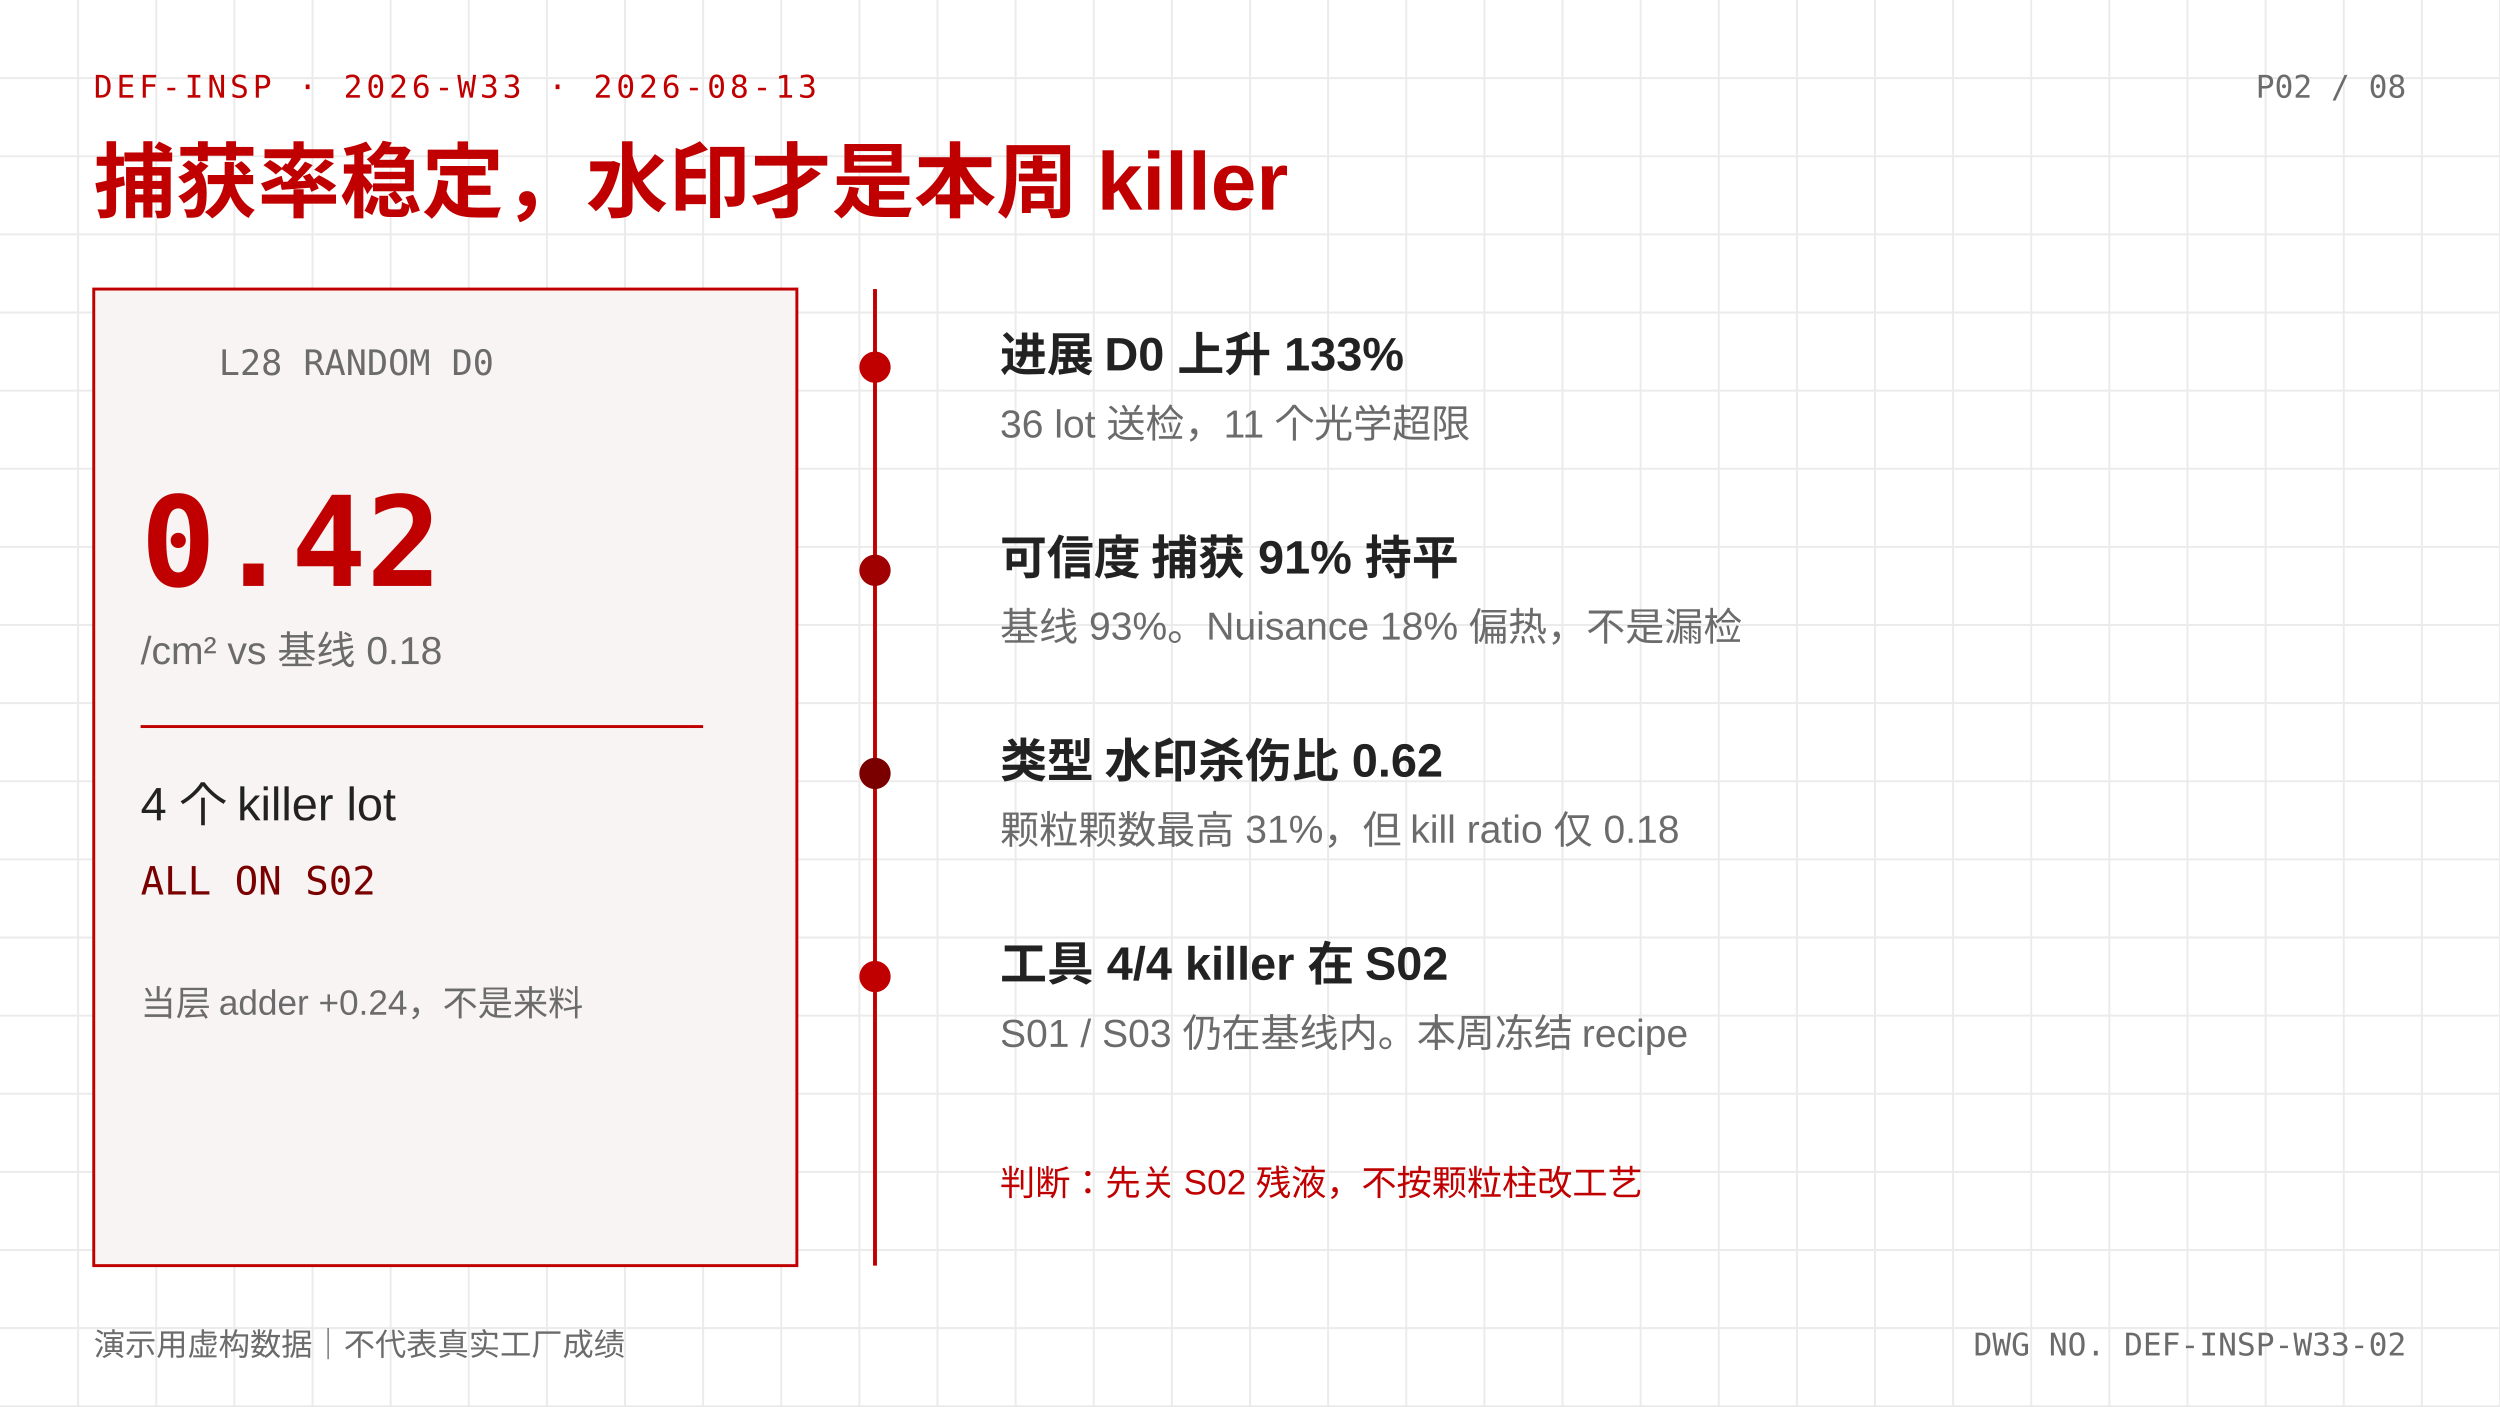
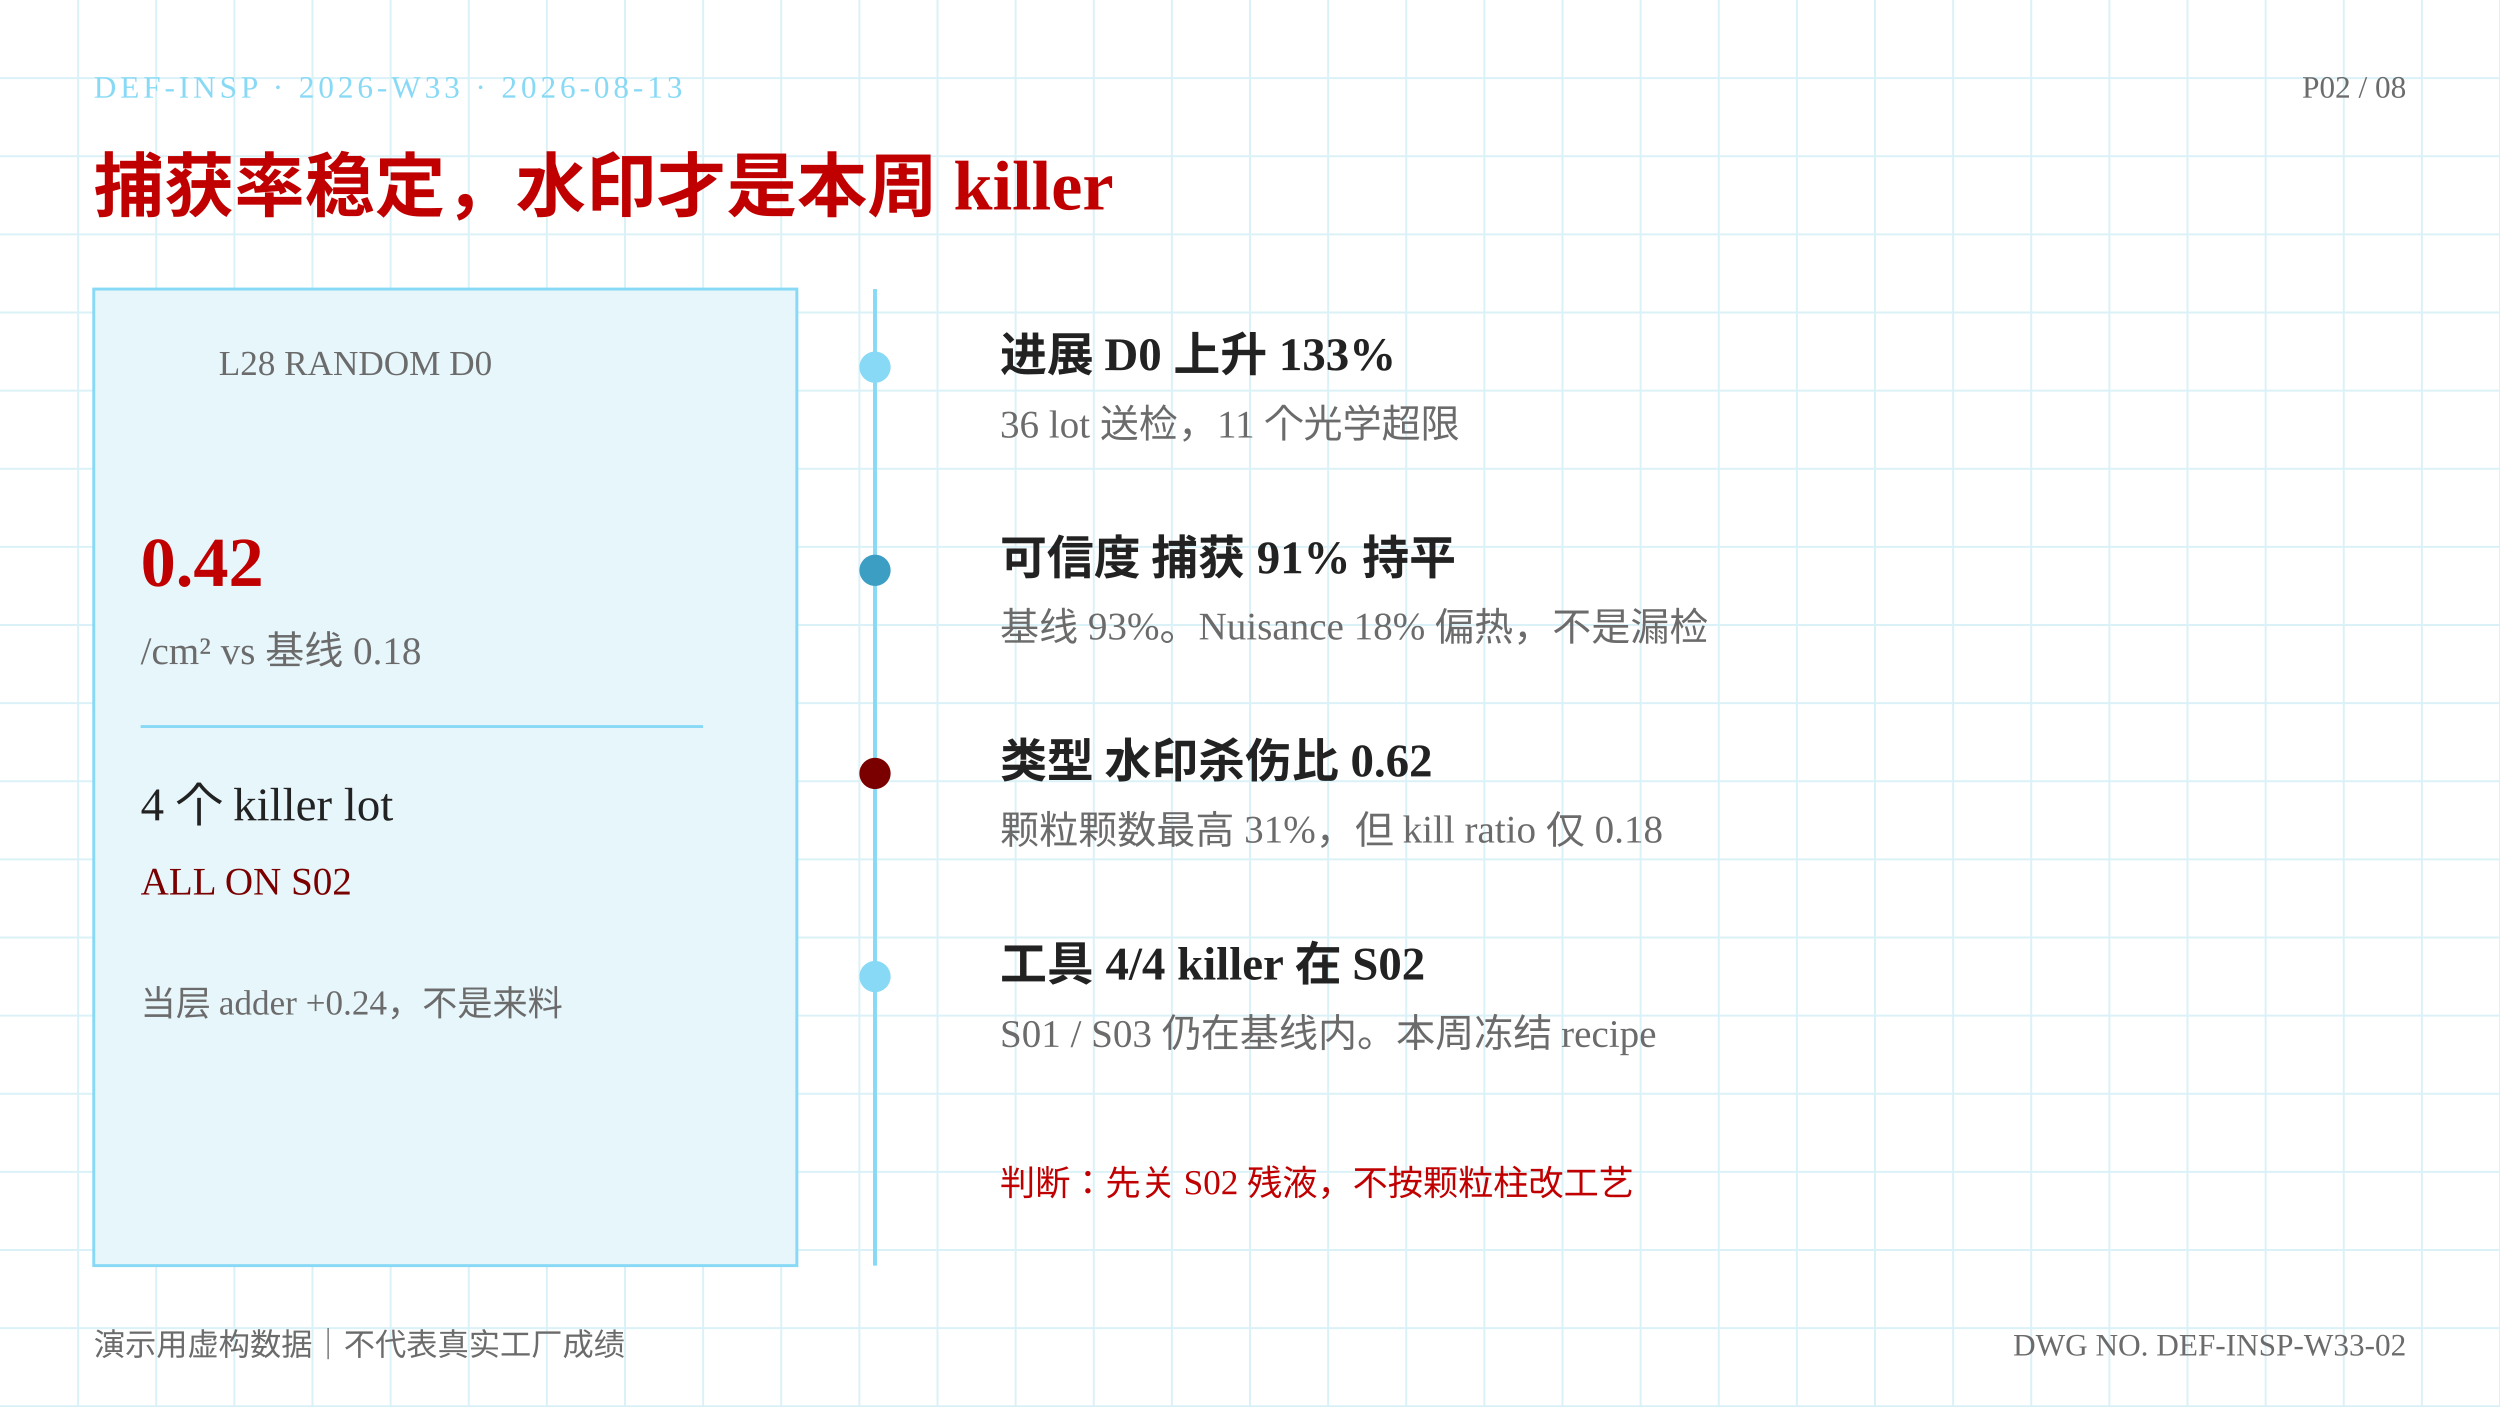
- <svg xmlns="http://www.w3.org/2000/svg" viewBox="0 0 1280 720" data-pptx-page-role="content" font-family="Microsoft YaHei, Arial, sans-serif" font-size="24">
+ <svg xmlns="http://www.w3.org/2000/svg" viewBox="0 0 1280 720" data-pptx-page-role="content" font-family="&quot;Times New Roman&quot;, &quot;Microsoft YaHei&quot;, &quot;微软雅黑&quot;" font-size="24">
  <rect id="background" data-pptx-role="background" x="0" y="0" width="1280" height="720" fill="#FFFFFF" />
-   <path id="blueprint-grid" data-pptx-role="decoration" d="M40 0V720 M80 0V720 M120 0V720 M160 0V720 M200 0V720 M240 0V720 M280 0V720 M320 0V720 M360 0V720 M400 0V720 M440 0V720 M480 0V720 M520 0V720 M560 0V720 M600 0V720 M640 0V720 M680 0V720 M720 0V720 M760 0V720 M800 0V720 M840 0V720 M880 0V720 M920 0V720 M960 0V720 M1000 0V720 M1040 0V720 M1080 0V720 M1120 0V720 M1160 0V720 M1200 0V720 M1240 0V720 M1280 0V720 M0 40H1280 M0 80H1280 M0 120H1280 M0 160H1280 M0 200H1280 M0 240H1280 M0 280H1280 M0 320H1280 M0 360H1280 M0 400H1280 M0 440H1280 M0 480H1280 M0 520H1280 M0 560H1280 M0 600H1280 M0 640H1280 M0 680H1280 M0 720H1280" fill="none" stroke="#E8E8E8" stroke-width="1" stroke-opacity="0.85" />
+   <path id="blueprint-grid" data-pptx-role="decoration" d="M40 0V720 M80 0V720 M120 0V720 M160 0V720 M200 0V720 M240 0V720 M280 0V720 M320 0V720 M360 0V720 M400 0V720 M440 0V720 M480 0V720 M520 0V720 M560 0V720 M600 0V720 M640 0V720 M680 0V720 M720 0V720 M760 0V720 M800 0V720 M840 0V720 M880 0V720 M920 0V720 M960 0V720 M1000 0V720 M1040 0V720 M1080 0V720 M1120 0V720 M1160 0V720 M1200 0V720 M1240 0V720 M1280 0V720 M0 40H1280 M0 80H1280 M0 120H1280 M0 160H1280 M0 200H1280 M0 240H1280 M0 280H1280 M0 320H1280 M0 360H1280 M0 400H1280 M0 440H1280 M0 480H1280 M0 520H1280 M0 560H1280 M0 600H1280 M0 640H1280 M0 680H1280 M0 720H1280" fill="none" stroke="#D4EEF6" stroke-width="1" stroke-opacity="0.85" />
  <g id="page-header" data-pptx-bounds="40 20 1240 112">
-     <text x="48" y="50" font-family="Consolas, Microsoft YaHei, monospace" font-size="16" letter-spacing="2" fill="#C00000">DEF-INSP · 2026-W33  ·  2026-08-13</text>
-     <text x="48" y="108" font-size="42" font-weight="700" fill="#C00000">捕获率稳定，水印才是本周 killer</text>
-     <text x="1232" y="50" font-family="Consolas, Microsoft YaHei, monospace" font-size="16" fill="#6B6B6B" text-anchor="end">P02 / 08</text>
+     <text x="48" y="50" font-family="&quot;Times New Roman&quot;, &quot;Microsoft YaHei&quot;, &quot;微软雅黑&quot;" font-size="16" letter-spacing="2" fill="#87D9F5">DEF-INSP · 2026-W33  ·  2026-08-13</text>
+     <text x="48" y="108" font-size="36" font-weight="700" fill="#C00000">捕获率稳定，水印才是本周 killer</text>
+     <text x="1232" y="50" font-family="&quot;Times New Roman&quot;, &quot;Microsoft YaHei&quot;, &quot;微软雅黑&quot;" font-size="16" fill="#6B6B6B" text-anchor="end">P02 / 08</text>
  </g>
  <g id="hero-panel" data-pptx-bounds="48 148 360 500">
-     <rect x="48" y="148" width="360" height="500" fill="#F8F4F4" stroke="#C00000" stroke-width="1.5" />
+     <rect x="48" y="148" width="360" height="500" fill="#E7F6FB" stroke="#87D9F5" stroke-width="1.5" />
    <use data-icon="tabler-outline/droplet" x="68" y="168" width="32" height="32" fill="#C00000" />
-     <text x="112" y="192" font-family="Consolas, Microsoft YaHei, monospace" font-size="18" fill="#6B6B6B">L28 RANDOM D0</text>
-     <text x="72" y="300" font-family="Consolas, Microsoft YaHei, monospace" font-size="64" font-weight="700" fill="#C00000">0.42</text>
+     <text x="112" y="192" font-family="&quot;Times New Roman&quot;, &quot;Microsoft YaHei&quot;, &quot;微软雅黑&quot;" font-size="18" fill="#6B6B6B">L28 RANDOM D0</text>
+     <text x="72" y="300" font-family="&quot;Times New Roman&quot;, &quot;Microsoft YaHei&quot;, &quot;微软雅黑&quot;" font-size="36" font-weight="700" fill="#C00000">0.42</text>
    <text x="72" y="340" font-size="20" fill="#6B6B6B">/cm²  vs  基线 0.18</text>
-     <line x1="72" y1="372" x2="360" y2="372" stroke="#C00000" stroke-width="1.5" />
+     <line x1="72" y1="372" x2="360" y2="372" stroke="#87D9F5" stroke-width="1.5" />
    <text x="72" y="420" font-size="24" fill="#222222">4 个 killer lot</text>
-     <text x="72" y="458" font-family="Consolas, Microsoft YaHei, monospace" font-size="20" fill="#7A0000">ALL ON S02</text>
+     <text x="72" y="458" font-family="&quot;Times New Roman&quot;, &quot;Microsoft YaHei&quot;, &quot;微软雅黑&quot;" font-size="20" fill="#7A0000">ALL ON S02</text>
    <text x="72" y="520" font-size="18" fill="#6B6B6B">当层 adder +0.24，不是来料</text>
  </g>
  <g id="signal-strip" data-pptx-bounds="432 148 800 500">
-     <line x1="448" y1="148" x2="448" y2="648" stroke="#C00000" stroke-width="2" />
+     <line x1="448" y1="148" x2="448" y2="648" stroke="#87D9F5" stroke-width="2" />
    <g id="sig-1">
-       <circle cx="448" cy="188" r="8" fill="#C00000" />
+       <circle cx="448" cy="188" r="8" fill="#87D9F5" />
      <use data-icon="tabler-outline/chart-dots-3" x="472" y="168" width="28" height="28" fill="#C00000" />
      <text x="512" y="190" font-size="24" font-weight="700" fill="#222222">进展  D0 上升 133%</text>
      <text x="512" y="224" font-size="20" fill="#6B6B6B">36 lot 送检，11 个光学超限</text>
    </g>
    <g id="sig-2">
-       <circle cx="448" cy="292" r="8" fill="#A00000" />
-       <use data-icon="tabler-outline/zoom-scan" x="472" y="272" width="28" height="28" fill="#A00000" />
+       <circle cx="448" cy="292" r="8" fill="#3D9EC4" />
+       <use data-icon="tabler-outline/zoom-scan" x="472" y="272" width="28" height="28" fill="#3D9EC4" />
      <text x="512" y="294" font-size="24" font-weight="700" fill="#222222">可信度  捕获 91% 持平</text>
      <text x="512" y="328" font-size="20" fill="#6B6B6B">基线 93%。Nuisance 18% 偏热，不是漏检</text>
    </g>
    <g id="sig-3">
      <circle cx="448" cy="396" r="8" fill="#7A0000" />
      <use data-icon="tabler-outline/alert-triangle" x="472" y="376" width="28" height="28" fill="#7A0000" />
      <text x="512" y="398" font-size="24" font-weight="700" fill="#222222">类型  水印杀伤比 0.62</text>
      <text x="512" y="432" font-size="20" fill="#6B6B6B">颗粒颗数最高 31%，但 kill ratio 仅 0.18</text>
    </g>
    <g id="sig-4">
-       <circle cx="448" cy="500" r="8" fill="#C00000" />
+       <circle cx="448" cy="500" r="8" fill="#87D9F5" />
      <use data-icon="tabler-outline/layers-intersect" x="472" y="480" width="28" height="28" fill="#C00000" />
      <text x="512" y="502" font-size="24" font-weight="700" fill="#222222">工具  4/4 killer 在 S02</text>
      <text x="512" y="536" font-size="20" fill="#6B6B6B">S01 / S03 仍在基线内。本周冻结 recipe</text>
    </g>
    <text x="512" y="612" font-size="18" fill="#C00000">判断：先关 S02 残液，不按颗粒柱改工艺</text>
  </g>
  <g id="page-footer" data-pptx-bounds="40 668 1200 36">
    <text x="48" y="694" font-size="16" fill="#6B6B6B">演示用虚构数据｜不代表真实工厂成绩</text>
-     <text x="1232" y="694" font-family="Consolas, Microsoft YaHei, monospace" font-size="16" fill="#6B6B6B" text-anchor="end">DWG NO. DEF-INSP-W33-02</text>
+     <text x="1232" y="694" font-family="&quot;Times New Roman&quot;, &quot;Microsoft YaHei&quot;, &quot;微软雅黑&quot;" font-size="16" fill="#6B6B6B" text-anchor="end">DWG NO. DEF-INSP-W33-02</text>
  </g>
</svg>
